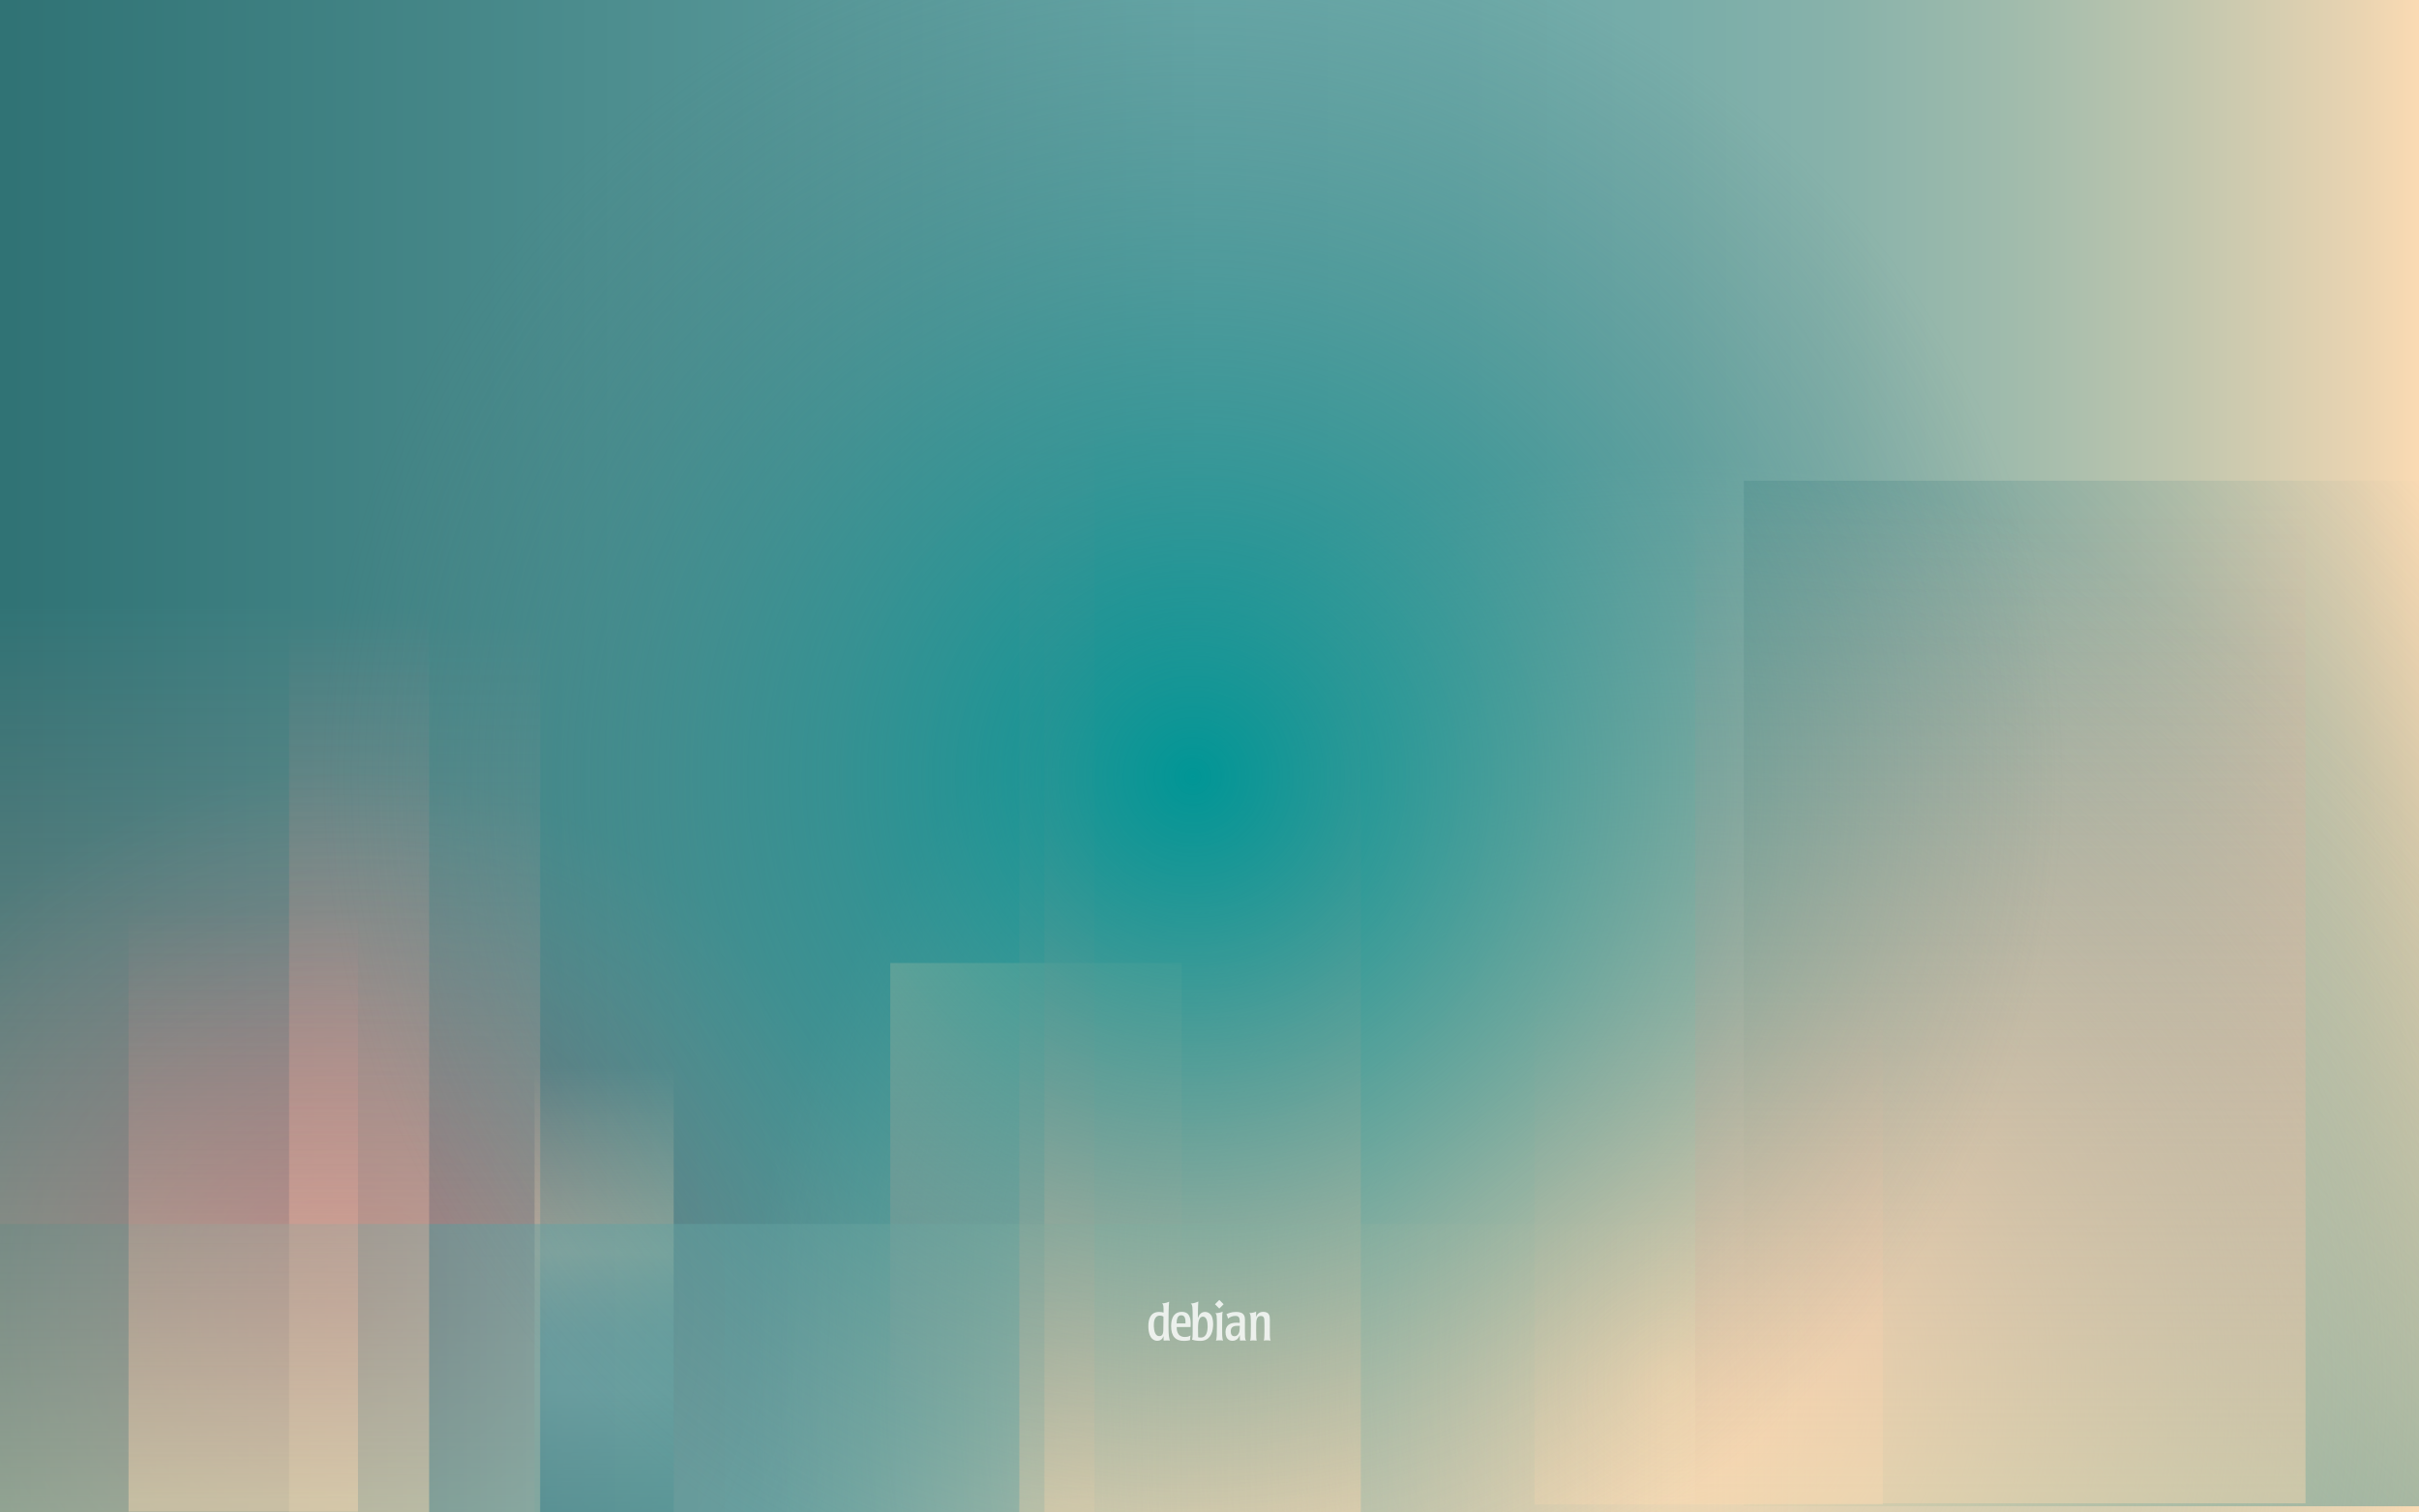
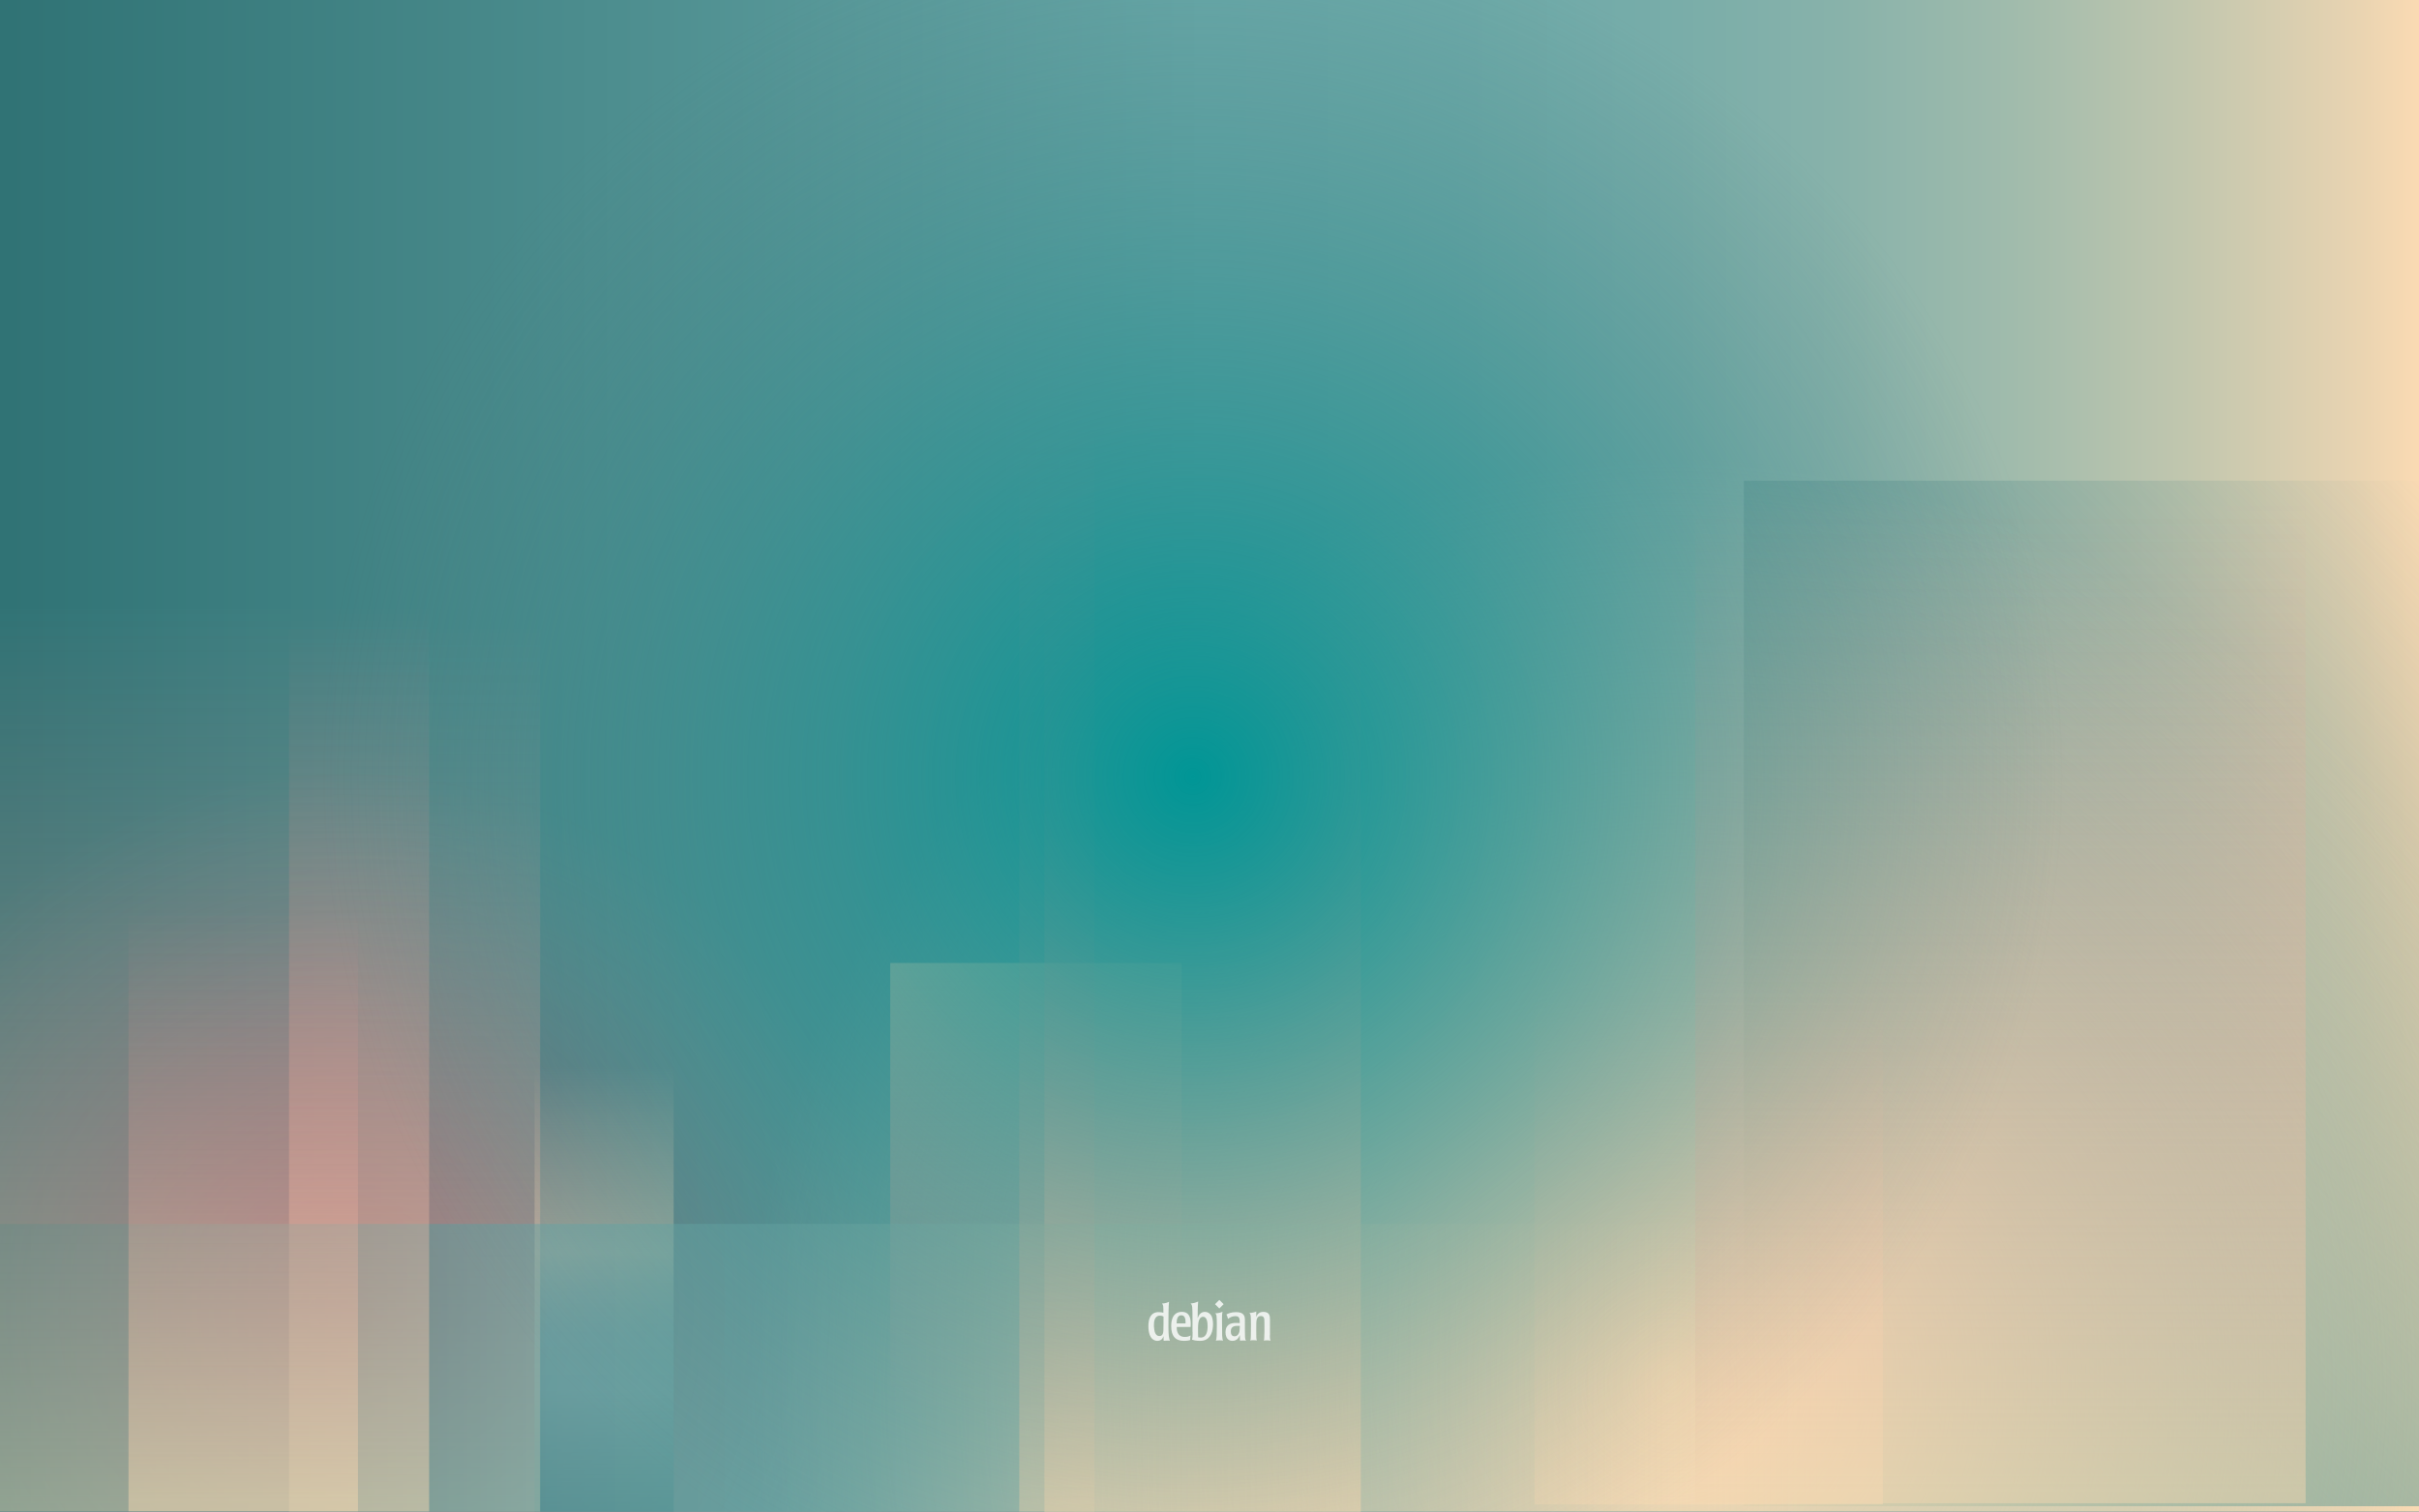
- <svg xmlns="http://www.w3.org/2000/svg" xmlns:xlink="http://www.w3.org/1999/xlink" id="Calque_1" viewBox="0 0 1920 1200">
-   <defs>
-     <style>.cls-1{fill:#284d55;}.cls-2{fill:url(#Dégradé_sans_nom_304-2);}.cls-3{fill:url(#Dégradé_sans_nom_34);}.cls-4{fill:url(#Dégradé_sans_nom_21);}.cls-5{fill:url(#Dégradé_sans_nom_304-7);}.cls-5,.cls-6,.cls-7,.cls-8,.cls-9,.cls-10,.cls-11,.cls-12{opacity:.5;}.cls-6{fill:url(#Dégradé_sans_nom_304-8);}.cls-7{fill:url(#Dégradé_sans_nom_304-6);}.cls-8{fill:url(#Dégradé_sans_nom_304-5);}.cls-9{fill:url(#Dégradé_sans_nom_304-4);}.cls-10{fill:url(#Dégradé_sans_nom_304-3);}.cls-13{fill:url(#Dégradé_sans_nom_153);opacity:.4;}.cls-14{fill:url(#Dégradé_sans_nom_304);opacity:.6;}.cls-11{fill:url(#Dégradé_sans_nom_334);}.cls-12{fill:url(#Dégradé_sans_nom_437);}.cls-15{fill:url(#Dégradé_sans_nom_342);}.cls-16{fill:url(#Dégradé_sans_nom_293);}.cls-17{fill:#fff;opacity:.8;}</style>
-     <linearGradient id="Dégradé_sans_nom_342" x1="-11.05" y1="603.58" x2="1924.77" y2="603.58" gradientUnits="userSpaceOnUse">
-       <stop offset="0" stop-color="#2f7274" />
-       <stop offset=".5" stop-color="#69a8a8" />
-       <stop offset=".6" stop-color="#6ca9a8" />
-       <stop offset=".68" stop-color="#76aca9" />
-       <stop offset=".76" stop-color="#88b2aa" />
-       <stop offset=".83" stop-color="#a0bbac" />
-       <stop offset=".9" stop-color="#c0c6ae" />
-       <stop offset=".97" stop-color="#e7d3b1" />
-       <stop offset="1" stop-color="#fcdbb3" />
+ <svg xmlns="http://www.w3.org/2000/svg" xmlns:xlink="http://www.w3.org/1999/xlink" version="1.1" id="Calque_1" x="0px" y="0px" viewBox="0 0 1920 1200" style="enable-background:new 0 0 1920 1200;" xml:space="preserve">
+   <style type="text/css">
+ 	.st0{clip-path:url(#SVGID_00000070102791688152693400000017517952283359696796_);fill:#284D55;}
+ 	
+ 		.st1{clip-path:url(#SVGID_00000070102791688152693400000017517952283359696796_);fill:url(#SVGID_00000074414536243170286340000014010723481081998259_);}
+ 	
+ 		.st2{opacity:0.6;clip-path:url(#SVGID_00000070102791688152693400000017517952283359696796_);fill:url(#SVGID_00000042718604961302148210000008399140777438302614_);enable-background:new    ;}
+ 	
+ 		.st3{opacity:0.4;clip-path:url(#SVGID_00000070102791688152693400000017517952283359696796_);fill:url(#SVGID_00000085210279399089163150000006264870915278294677_);enable-background:new    ;}
+ 	
+ 		.st4{clip-path:url(#SVGID_00000070102791688152693400000017517952283359696796_);fill:url(#SVGID_00000127027187784307077710000012014405569601474963_);}
+ 	
+ 		.st5{clip-path:url(#SVGID_00000070102791688152693400000017517952283359696796_);fill:url(#SVGID_00000109714524049815787800000013295130029309464211_);}
+ 	
+ 		.st6{opacity:0.5;clip-path:url(#SVGID_00000070102791688152693400000017517952283359696796_);fill:url(#SVGID_00000047049164031207757370000000072350243784658080_);enable-background:new    ;}
+ 	
+ 		.st7{opacity:0.5;clip-path:url(#SVGID_00000070102791688152693400000017517952283359696796_);fill:url(#SVGID_00000005250496754096906370000004960995356861670314_);enable-background:new    ;}
+ 	
+ 		.st8{opacity:0.5;clip-path:url(#SVGID_00000070102791688152693400000017517952283359696796_);fill:url(#SVGID_00000183968059747209728450000006603807789190309257_);enable-background:new    ;}
+ 	
+ 		.st9{clip-path:url(#SVGID_00000070102791688152693400000017517952283359696796_);fill:url(#SVGID_00000034054234539433316220000000807569821713459120_);}
+ 	
+ 		.st10{opacity:0.5;clip-path:url(#SVGID_00000070102791688152693400000017517952283359696796_);fill:url(#SVGID_00000127025163040626733170000015186328412164851338_);enable-background:new    ;}
+ 	
+ 		.st11{opacity:0.5;clip-path:url(#SVGID_00000070102791688152693400000017517952283359696796_);fill:url(#SVGID_00000111900482581030450150000015771590047795769754_);enable-background:new    ;}
+ 	
+ 		.st12{opacity:0.5;clip-path:url(#SVGID_00000070102791688152693400000017517952283359696796_);fill:url(#SVGID_00000152985174850596697330000002480127926616452243_);enable-background:new    ;}
+ 	
+ 		.st13{opacity:0.5;clip-path:url(#SVGID_00000070102791688152693400000017517952283359696796_);fill:url(#SVGID_00000170269027348512669300000004789648259021338776_);enable-background:new    ;}
+ 	
+ 		.st14{opacity:0.5;clip-path:url(#SVGID_00000070102791688152693400000017517952283359696796_);fill:url(#SVGID_00000153673094278495447020000007305597472459488926_);enable-background:new    ;}
+ 	
+ 		.st15{clip-path:url(#SVGID_00000070102791688152693400000017517952283359696796_);fill:url(#SVGID_00000161608434141740821010000004839019550491902887_);}
+ 	
+ 		.st16{opacity:0.8;clip-path:url(#SVGID_00000070102791688152693400000017517952283359696796_);fill:#FFFFFF;enable-background:new    ;}
+ </style>
+   <g>
+     <defs>
+       <rect id="SVGID_1_" width="1920" height="1200" />
+     </defs>
+     <clipPath id="SVGID_00000101822515974939000980000009310920280444927370_">
+       <use xlink:href="#SVGID_1_" style="overflow:visible;" />
+     </clipPath>
+     <rect style="clip-path:url(#SVGID_00000101822515974939000980000009310920280444927370_);fill:#284D55;" width="1920" height="1200" />
+     <linearGradient id="SVGID_00000142869964288243743640000008891406785294679436_" gradientUnits="userSpaceOnUse" x1="-11.05" y1="596.425" x2="1924.77" y2="596.425" gradientTransform="matrix(1 0 0 -1 0 1200)">
+       <stop offset="0" style="stop-color:#2F7274" />
+       <stop offset="0.5" style="stop-color:#69A8A8" />
+       <stop offset="0.6" style="stop-color:#6CA9A8" />
+       <stop offset="0.68" style="stop-color:#76ACA9" />
+       <stop offset="0.76" style="stop-color:#88B2AA" />
+       <stop offset="0.83" style="stop-color:#A0BBAC" />
+       <stop offset="0.9" style="stop-color:#C0C6AE" />
+       <stop offset="0.97" style="stop-color:#E7D3B1" />
+       <stop offset="1" style="stop-color:#FCDBB3" />
    </linearGradient>
-     <linearGradient id="Dégradé_sans_nom_304" x1="342.41" y1="1695.55" x2="700.64" y2="1695.55" gradientTransform="translate(300.75 -751.9)" gradientUnits="userSpaceOnUse">
-       <stop offset="0" stop-color="#f2d6b0" />
-       <stop offset="1" stop-color="#ff8c8e" stop-opacity="0" />
+     <rect x="-11.1" y="-5.6" style="clip-path:url(#SVGID_00000101822515974939000980000009310920280444927370_);fill:url(#SVGID_00000142869964288243743640000008891406785294679436_);" width="1935.8" height="1218.3" />
+     <linearGradient id="SVGID_00000140001652473240264100000002964787082426214570_" gradientUnits="userSpaceOnUse" x1="702.41" y1="-2035.555" x2="1060.64" y2="-2035.555" gradientTransform="matrix(6.123234e-17 1 1 -6.123234e-17 2857.83 62.13)">
+       <stop offset="0" style="stop-color:#F2D6B0" />
+       <stop offset="1" style="stop-color:#FF8C8E;stop-opacity:0" />
    </linearGradient>
-     <radialGradient id="Dégradé_sans_nom_153" cx="277.62" cy="1037.33" fx="277.62" fy="1037.33" r="425.86" gradientUnits="userSpaceOnUse">
-       <stop offset="0" stop-color="#a80030" />
-       <stop offset="1" stop-color="#ff8c8e" stop-opacity="0" />
+     <rect x="706.6" y="764.5" style="opacity:0.6;clip-path:url(#SVGID_00000101822515974939000980000009310920280444927370_);fill:url(#SVGID_00000140001652473240264100000002964787082426214570_);enable-background:new    ;" width="231.3" height="358.2" />
+     <radialGradient id="SVGID_00000125594896074627236400000006330772240461160849_" cx="277.62" cy="162.67" r="425.86" gradientTransform="matrix(1 0 0 -1 0 1200)" gradientUnits="userSpaceOnUse">
+       <stop offset="0" style="stop-color:#A80030" />
+       <stop offset="1" style="stop-color:#FF8C8E;stop-opacity:0" />
    </radialGradient>
-     <linearGradient id="Dégradé_sans_nom_293" x1="2293.1" y1="2078.44" x2="2972.67" y2="1398.87" gradientTransform="translate(-976.3 -949.93)" gradientUnits="userSpaceOnUse">
-       <stop offset="0" stop-color="#487c80" stop-opacity="0" />
-       <stop offset="1" stop-color="#5ea498" />
+     <circle style="opacity:0.4;clip-path:url(#SVGID_00000101822515974939000980000009310920280444927370_);fill:url(#SVGID_00000125594896074627236400000006330772240461160849_);enable-background:new    ;" cx="277.6" cy="1037.3" r="425.9" />
+     <linearGradient id="SVGID_00000042014004221123519780000006194495731878260109_" gradientUnits="userSpaceOnUse" x1="4193.11" y1="-2058.43" x2="4872.68" y2="-1378.86" gradientTransform="matrix(-1 0 0 1 6189.48 2507.37)">
+       <stop offset="0" style="stop-color:#487C80;stop-opacity:0" />
+       <stop offset="1" style="stop-color:#5EA498" />
    </linearGradient>
-     <linearGradient id="Dégradé_sans_nom_304-2" x1="954.55" y1="1201.31" x2="954.55" y2="469.72" gradientTransform="matrix(1,0,0,1,0,0)" xlink:href="#Dégradé_sans_nom_304" />
-     <linearGradient id="Dégradé_sans_nom_437" x1="1096.3" y1="53.05" x2="1467.03" y2="53.05" gradientTransform="translate(-802.15 979.19)" gradientUnits="userSpaceOnUse">
-       <stop offset="0" stop-color="#206f73" stop-opacity=".8" />
-       <stop offset=".31" stop-color="#69a8a8" />
-       <stop offset=".37" stop-color="#6ca9a8" />
-       <stop offset=".43" stop-color="#76aca9" />
-       <stop offset=".48" stop-color="#88b2aa" />
-       <stop offset=".53" stop-color="#a0bbac" />
-       <stop offset=".58" stop-color="#c0c6ae" />
-       <stop offset=".6" stop-color="#d0ccb0" />
-       <stop offset="1" stop-color="#fcdbb3" stop-opacity="0" />
+     <rect x="1384.1" y="381.6" style="clip-path:url(#SVGID_00000101822515974939000980000009310920280444927370_);fill:url(#SVGID_00000042014004221123519780000006194495731878260109_);" width="545" height="814.2" />
+     <linearGradient id="SVGID_00000078020636614790004860000001195693965840256187_" gradientUnits="userSpaceOnUse" x1="954.55" y1="-1.31" x2="954.55" y2="730.28" gradientTransform="matrix(1 0 0 -1 0 1200)">
+       <stop offset="0" style="stop-color:#F2D6B0" />
+       <stop offset="1" style="stop-color:#FF8C8E;stop-opacity:0" />
    </linearGradient>
-     <linearGradient id="Dégradé_sans_nom_304-3" x1="2174.92" y1="2336.54" x2="2538.07" y2="2336.54" gradientTransform="translate(-1227.88 40.38) scale(1.1 .41)" xlink:href="#Dégradé_sans_nom_304" />
-     <linearGradient id="Dégradé_sans_nom_304-4" x1="2158.15" y1="-176.76" x2="2808.47" y2="-176.76" gradientTransform="translate(-2394.03 928.41) scale(1.1 .41)" xlink:href="#Dégradé_sans_nom_304" />
-     <radialGradient id="Dégradé_sans_nom_21" cx="1325.96" cy="1098.48" fx="1325.96" fy="1098.48" r="734.56" gradientUnits="userSpaceOnUse">
-       <stop offset="0" stop-color="#fcdbb3" />
-       <stop offset="1" stop-color="#f2dab8" stop-opacity="0" />
+     <rect x="829" y="469.7" style="clip-path:url(#SVGID_00000101822515974939000980000009310920280444927370_);fill:url(#SVGID_00000078020636614790004860000001195693965840256187_);" width="251.1" height="731.6" />
+     <linearGradient id="SVGID_00000130622342680703396420000013501550170745351053_" gradientUnits="userSpaceOnUse" x1="2636.3" y1="1506.945" x2="3007.03" y2="1506.945" gradientTransform="matrix(6.123234e-17 -1 -1 -6.123234e-17 1986.46 3853.91)">
+       <stop offset="0" style="stop-color:#206F73;stop-opacity:0.8" />
+       <stop offset="0.31" style="stop-color:#69A8A8" />
+       <stop offset="0.37" style="stop-color:#6CA9A8" />
+       <stop offset="0.43" style="stop-color:#76ACA9" />
+       <stop offset="0.48" style="stop-color:#88B2AA" />
+       <stop offset="0.53" style="stop-color:#A0BBAC" />
+       <stop offset="0.58" style="stop-color:#C0C6AE" />
+       <stop offset="0.6" style="stop-color:#D0CCB0" />
+       <stop offset="1" style="stop-color:#FCDBB3;stop-opacity:0" />
+     </linearGradient>
+     <rect x="424.3" y="846.9" style="opacity:0.5;clip-path:url(#SVGID_00000101822515974939000980000009310920280444927370_);fill:url(#SVGID_00000130622342680703396420000013501550170745351053_);enable-background:new    ;" width="110.4" height="370.7" />
+     <linearGradient id="SVGID_00000024695816583916938630000018218305090591759295_" gradientUnits="userSpaceOnUse" x1="3661.283" y1="598.146" x2="4024.434" y2="598.146" gradientTransform="matrix(6.735558e-17 -1.1 -0.41 -2.510526e-17 1601.43 5214.3)">
+       <stop offset="0" style="stop-color:#F2D6B0" />
+       <stop offset="1" style="stop-color:#FF8C8E;stop-opacity:0" />
+     </linearGradient>
+     <rect x="1218" y="796.1" style="opacity:0.5;clip-path:url(#SVGID_00000101822515974939000980000009310920280444927370_);fill:url(#SVGID_00000024695816583916938630000018218305090591759295_);enable-background:new    ;" width="276.4" height="398.2" />
+     <linearGradient id="SVGID_00000089566383137760156020000011916639089045373337_" gradientUnits="userSpaceOnUse" x1="3644.513" y1="3103.268" x2="4294.833" y2="3103.268" gradientTransform="matrix(6.735558e-17 -1.1 -0.41 -2.510526e-17 1601.43 5214.3)">
+       <stop offset="0" style="stop-color:#F2D6B0" />
+       <stop offset="1" style="stop-color:#FF8C8E;stop-opacity:0" />
+     </linearGradient>
+     <rect x="229.4" y="499.6" style="opacity:0.5;clip-path:url(#SVGID_00000101822515974939000980000009310920280444927370_);fill:url(#SVGID_00000089566383137760156020000011916639089045373337_);enable-background:new    ;" width="199.3" height="713.1" />
+     <radialGradient id="SVGID_00000007419202034342026760000000533978854790371985_" cx="1325.96" cy="101.52" r="734.56" gradientTransform="matrix(1 0 0 -1 0 1200)" gradientUnits="userSpaceOnUse">
+       <stop offset="0" style="stop-color:#FCDBB3" />
+       <stop offset="1" style="stop-color:#F2DAB8;stop-opacity:0" />
    </radialGradient>
-     <linearGradient id="Dégradé_sans_nom_334" x1="-3.01" y1="1086.53" x2="1443.07" y2="1086.53" gradientUnits="userSpaceOnUse">
-       <stop offset="0" stop-color="#206f73" />
-       <stop offset=".31" stop-color="#69a8a8" />
-       <stop offset=".37" stop-color="#6ca9a8" />
-       <stop offset=".43" stop-color="#76aca9" />
-       <stop offset=".48" stop-color="#88b2aa" />
-       <stop offset=".53" stop-color="#a0bbac" />
-       <stop offset=".58" stop-color="#c0c6ae" />
-       <stop offset=".6" stop-color="#d0ccb0" />
-       <stop offset="1" stop-color="#fcdbb3" stop-opacity="0" />
+     <circle style="clip-path:url(#SVGID_00000101822515974939000980000009310920280444927370_);fill:url(#SVGID_00000007419202034342026760000000533978854790371985_);" cx="1326" cy="1098.5" r="734.6" />
+     <linearGradient id="SVGID_00000042008032187185329140000000063605067726203532_" gradientUnits="userSpaceOnUse" x1="-3.01" y1="113.465" x2="1443.07" y2="113.465" gradientTransform="matrix(1 0 0 -1 0 1200)">
+       <stop offset="0" style="stop-color:#206F73" />
+       <stop offset="0.31" style="stop-color:#69A8A8" />
+       <stop offset="0.37" style="stop-color:#6CA9A8" />
+       <stop offset="0.43" style="stop-color:#76ACA9" />
+       <stop offset="0.48" style="stop-color:#88B2AA" />
+       <stop offset="0.53" style="stop-color:#A0BBAC" />
+       <stop offset="0.58" style="stop-color:#C0C6AE" />
+       <stop offset="0.6" style="stop-color:#D0CCB0" />
+       <stop offset="1" style="stop-color:#FCDBB3;stop-opacity:0" />
    </linearGradient>
-     <linearGradient id="Dégradé_sans_nom_304-5" x1="2157.47" y1="-581.52" x2="2822.38" y2="-581.52" gradientTransform="translate(-2566.7 1086.56) scale(1.1 .41)" xlink:href="#Dégradé_sans_nom_304" />
-     <linearGradient id="Dégradé_sans_nom_304-6" x1="2166.97" y1="1070.64" x2="2950.88" y2="1070.64" gradientTransform="translate(-1967.18 335.73) scale(1.1 .41)" xlink:href="#Dégradé_sans_nom_304" />
-     <linearGradient id="Dégradé_sans_nom_304-7" x1="2169.67" y1="-509.62" x2="2601.23" y2="-509.62" gradientTransform="translate(-2422.75 1171.75) scale(1.1 .41)" xlink:href="#Dégradé_sans_nom_304" />
-     <linearGradient id="Dégradé_sans_nom_304-8" x1="2175.72" y1="2903.17" x2="2897.99" y2="2903.17" gradientTransform="translate(-1194.1 -388.95) scale(1.1 .41)" xlink:href="#Dégradé_sans_nom_304" />
-     <radialGradient id="Dégradé_sans_nom_34" cx="946.79" cy="616.51" fx="946.79" fy="616.51" r="691.56" gradientUnits="userSpaceOnUse">
-       <stop offset="0" stop-color="#009696" />
-       <stop offset="1" stop-color="#497e81" stop-opacity="0" />
+     <rect x="-3" y="971.7" style="opacity:0.5;clip-path:url(#SVGID_00000101822515974939000980000009310920280444927370_);fill:url(#SVGID_00000042008032187185329140000000063605067726203532_);enable-background:new    ;" width="1446.1" height="229.6" />
+     <linearGradient id="SVGID_00000066479678626442790890000008780393708557719730_" gradientUnits="userSpaceOnUse" x1="3643.834" y1="3506.683" x2="4308.744" y2="3506.683" gradientTransform="matrix(6.735558e-17 -1.1 -0.41 -2.510526e-17 1601.43 5214.3)">
+       <stop offset="0" style="stop-color:#F2D6B0" />
+       <stop offset="1" style="stop-color:#FF8C8E;stop-opacity:0" />
+     </linearGradient>
+     <rect x="-13.2" y="484.3" style="opacity:0.5;clip-path:url(#SVGID_00000101822515974939000980000009310920280444927370_);fill:url(#SVGID_00000066479678626442790890000008780393708557719730_);enable-background:new    ;" width="353.8" height="729.1" />
+     <linearGradient id="SVGID_00000026844640449971073790000012918478886501239198_" gradientUnits="userSpaceOnUse" x1="3653.334" y1="1859.939" x2="4437.244" y2="1859.939" gradientTransform="matrix(6.735558e-17 -1.1 -0.41 -2.510526e-17 1601.44 5214.3)">
+       <stop offset="0" style="stop-color:#F2D6B0" />
+       <stop offset="1" style="stop-color:#FF8C8E;stop-opacity:0" />
+     </linearGradient>
+     <rect x="809" y="343.5" style="opacity:0.5;clip-path:url(#SVGID_00000101822515974939000980000009310920280444927370_);fill:url(#SVGID_00000026844640449971073790000012918478886501239198_);enable-background:new    ;" width="59.7" height="859.6" />
+     <linearGradient id="SVGID_00000005969786599837709840000017609901467630106028_" gradientUnits="userSpaceOnUse" x1="3656.033" y1="3435.037" x2="4087.593" y2="3435.037" gradientTransform="matrix(6.735558e-17 -1.1 -0.41 -2.510526e-17 1601.44 5214.3)">
+       <stop offset="0" style="stop-color:#F2D6B0" />
+       <stop offset="1" style="stop-color:#FF8C8E;stop-opacity:0" />
+     </linearGradient>
+     <rect x="102" y="726.9" style="opacity:0.5;clip-path:url(#SVGID_00000101822515974939000980000009310920280444927370_);fill:url(#SVGID_00000005969786599837709840000017609901467630106028_);enable-background:new    ;" width="182.1" height="473.2" />
+     <linearGradient id="SVGID_00000124124888312056878170000001549243868563287174_" gradientUnits="userSpaceOnUse" x1="3662.084" y1="33.402" x2="4384.354" y2="33.402" gradientTransform="matrix(6.735558e-17 -1.1 -0.41 -2.510526e-17 1601.44 5214.3)">
+       <stop offset="0" style="stop-color:#F2D6B0" />
+       <stop offset="1" style="stop-color:#FF8C8E;stop-opacity:0" />
+     </linearGradient>
+     <rect x="1345.6" y="401.4" style="opacity:0.5;clip-path:url(#SVGID_00000101822515974939000980000009310920280444927370_);fill:url(#SVGID_00000124124888312056878170000001549243868563287174_);enable-background:new    ;" width="484.4" height="792" />
+     <radialGradient id="SVGID_00000003793271524072501240000014992027034148072585_" cx="946.79" cy="583.49" r="691.56" gradientTransform="matrix(1 0 0 -1 0 1200)" gradientUnits="userSpaceOnUse">
+       <stop offset="0" style="stop-color:#009696" />
+       <stop offset="1" style="stop-color:#497E81;stop-opacity:0" />
    </radialGradient>
-   </defs>
-   <rect class="cls-1" width="1920" height="1200" />
-   <rect class="cls-15" x="-11.05" y="-5.58" width="1935.82" height="1218.31" />
-   <rect class="cls-14" x="643.16" y="828.01" width="358.23" height="231.29" transform="translate(1765.93 121.38) rotate(90)" />
-   <circle class="cls-13" cx="277.62" cy="1037.33" r="425.86" />
-   <rect class="cls-16" x="1384.11" y="381.63" width="544.97" height="814.17" transform="translate(3313.18 1577.44) rotate(180)" />
-   <rect class="cls-2" x="829" y="469.72" width="251.1" height="731.59" />
-   <rect class="cls-12" x="294.15" y="977.03" width="370.73" height="110.43" transform="translate(-552.73 1511.76) rotate(-90)" />
-   <rect class="cls-10" x="1157.08" y="857.05" width="398.22" height="276.38" transform="translate(360.95 2351.42) rotate(-90)" />
-   <rect class="cls-9" x="-27.47" y="756.52" width="713.13" height="199.3" transform="translate(-527.08 1185.27) rotate(-90)" />
-   <circle class="cls-4" cx="1325.96" cy="1098.48" r="734.56" />
-   <rect class="cls-11" x="-3.01" y="971.74" width="1446.08" height="229.59" />
-   <rect class="cls-8" x="-200.87" y="672.01" width="729.12" height="353.82" transform="translate(-685.23 1012.6) rotate(-90)" />
-   <rect class="cls-7" x="409.05" y="743.43" width="859.62" height="59.65" transform="translate(65.61 1612.12) rotate(-90)" />
-   <rect class="cls-5" x="-43.55" y="872.43" width="473.24" height="182.11" transform="translate(-770.41 1156.55) rotate(-90)" />
-   <rect class="cls-6" x="1191.73" y="555.27" width="792.02" height="484.37" transform="translate(790.29 2385.2) rotate(-90)" />
-   <circle class="cls-3" cx="946.79" cy="616.51" r="691.56" />
-   <path class="cls-17" d="m923.46,1047.91s-.04,6.7-.12,8.44c-.08,1.4-.21,4.42-3.18,4.42s-3.8-3.52-4.05-5.04c-.29-1.7-.29-3.1-.29-3.72,0-1.99.12-7.53,4.8-7.53,1.41,0,2.19.42,2.81.74l.04,2.69Zm-11.99,4.88c0,11.66,6.2,11.66,7.11,11.66,2.56,0,4.22-1.41,4.92-3.85l.08,3.68c.79-.04,1.57-.12,2.85-.12.46,0,.83,0,1.16.04.33,0,.66.04,1.03.08-.66-1.32-1.16-4.3-1.16-10.75s0-16.91.54-20.14c-1.49.7-2.77,1.16-5.58,1.41,1.12,1.2,1.12,1.82,1.12,7.28-.78-.25-1.78-.54-3.47-.54-7.4,0-8.6,6.45-8.6,11.25" />
-   <path class="cls-17" d="m933.89,1050.68c.04-3.43.75-6.49,3.68-6.49,3.23,0,3.47,3.56,3.39,6.49h-7.07Zm11.17.42c0-4.84-.95-9.6-7.07-9.6-8.44,0-8.44,9.35-8.44,11.33,0,8.4,3.76,11.7,10.09,11.7,2.81,0,4.18-.41,4.92-.62-.04-1.49.17-2.44.42-3.72-.87.54-1.99,1.24-4.47,1.24-6.45,0-6.54-5.87-6.54-7.9h11l.08-2.44" />
-   <path class="cls-17" d="m958.51,1052.87c0,3.85-.7,9.02-5.5,9.02-.66,0-1.49-.13-2.03-.25-.08-1.49-.08-4.05-.08-7.03,0-3.56.37-5.42.66-6.33.87-2.94,2.81-2.98,3.18-2.98,3.14,0,3.76,4.34,3.76,7.57Zm-11.87,4.51c0,3.06,0,4.8-.5,6.12,1.7.66,3.8,1.03,6.33,1.03,1.61,0,6.29,0,8.81-5.17,1.2-2.4,1.61-5.63,1.61-8.07,0-1.49-.17-4.76-1.36-6.82-1.16-1.94-3.02-2.94-5-2.94-3.97,0-5.13,3.31-5.75,5,0-2.11.04-9.47.37-13.23-2.69,1.24-4.34,1.45-6.12,1.61,1.61.66,1.61,3.39,1.61,12.28v10.17" />
-   <path class="cls-17" d="m970.85,1064.28c-.83-.12-1.41-.21-2.61-.21-1.32,0-2.23.08-3.18.21.41-.79.58-1.16.7-3.85.17-3.68.21-13.53-.08-15.59-.21-1.57-.58-1.82-1.16-2.23,3.39-.33,4.34-.58,5.91-1.32-.33,1.82-.37,2.73-.37,5.5-.08,14.27-.12,15.8.79,17.5" />
-   <path class="cls-17" d="m984.09,1052.58c-.08,2.61-.12,4.43-.83,5.87-.87,1.86-2.32,2.4-3.39,2.4-2.48,0-3.02-2.07-3.02-4.09,0-3.89,3.47-4.18,5.04-4.18h2.19Zm-11.37,5.09c0,2.61.79,5.21,3.1,6.33,1.03.46,2.07.46,2.4.46,3.81,0,5.09-2.81,5.87-4.55-.04,1.82,0,2.94.12,4.38.74-.04,1.49-.12,2.73-.12.7,0,1.36.08,2.07.12-.46-.7-.7-1.12-.83-2.73-.08-1.57-.08-3.14-.08-5.33l.04-8.44c0-3.14-.83-6.25-7.03-6.25-4.09,0-6.49,1.24-7.69,1.86.5.91.91,1.69,1.28,3.47,1.61-1.41,3.72-2.15,5.87-2.15,3.43,0,3.43,2.28,3.43,5.5-.79-.04-1.45-.12-2.57-.12-5.25,0-8.73,2.02-8.73,7.57" />
-   <path class="cls-17" d="m1007.91,1060.19c.04,1.41.04,2.9.62,4.09-.91-.08-1.45-.21-3.14-.21-.99,0-1.53.08-2.32.21.16-.54.25-.74.33-1.45.12-.95.21-4.14.21-5.25v-4.47c0-1.94,0-4.76-.13-5.75-.08-.7-.29-2.6-2.69-2.6s-3.14,1.74-3.43,3.14c-.33,1.45-.33,3.02-.33,9.14.04,5.29.04,5.79.45,7.24-.7-.08-1.57-.16-2.81-.16-.99,0-1.65.04-2.48.16.29-.66.46-.99.54-3.31.08-2.28.25-13.44-.13-16.09-.21-1.61-.62-1.99-1.07-2.4,3.35-.17,4.42-.7,5.46-1.24v4.38c.5-1.28,1.53-4.14,5.67-4.14,5.17,0,5.21,3.76,5.25,6.24v12.45" />
-   <path class="cls-17" d="m971.2,1035.44l-3.43,3.42-3.42-3.42,3.42-3.42,3.43,3.42" />
+     <circle style="clip-path:url(#SVGID_00000101822515974939000980000009310920280444927370_);fill:url(#SVGID_00000003793271524072501240000014992027034148072585_);" cx="946.8" cy="616.5" r="691.6" />
+     <path style="opacity:0.8;clip-path:url(#SVGID_00000101822515974939000980000009310920280444927370_);fill:#FFFFFF;enable-background:new    ;" d="   M923.5,1047.9c0,0,0,6.7-0.1,8.4c-0.1,1.4-0.2,4.4-3.2,4.4s-3.8-3.5-4-5c-0.3-1.7-0.3-3.1-0.3-3.7c0-2,0.1-7.5,4.8-7.5   c1.4,0,2.2,0.4,2.8,0.7L923.5,1047.9L923.5,1047.9z M911.5,1052.8c0,11.7,6.2,11.7,7.1,11.7c2.6,0,4.2-1.4,4.9-3.8l0.1,3.7   c0.8,0,1.6-0.1,2.8-0.1c0.5,0,0.8,0,1.2,0c0.3,0,0.7,0,1,0.1c-0.7-1.3-1.2-4.3-1.2-10.8s0-16.9,0.5-20.1c-1.5,0.7-2.8,1.2-5.6,1.4   c1.1,1.2,1.1,1.8,1.1,7.3c-0.8-0.2-1.8-0.5-3.5-0.5C912.7,1041.5,911.5,1048,911.5,1052.8" />
+     <path style="opacity:0.8;clip-path:url(#SVGID_00000101822515974939000980000009310920280444927370_);fill:#FFFFFF;enable-background:new    ;" d="   M933.9,1050.7c0-3.4,0.8-6.5,3.7-6.5c3.2,0,3.5,3.6,3.4,6.5H933.9z M945.1,1051.1c0-4.8-1-9.6-7.1-9.6c-8.4,0-8.4,9.3-8.4,11.3   c0,8.4,3.8,11.7,10.1,11.7c2.8,0,4.2-0.4,4.9-0.6c0-1.5,0.2-2.4,0.4-3.7c-0.9,0.5-2,1.2-4.5,1.2c-6.5,0-6.5-5.9-6.5-7.9h11   L945.1,1051.1" />
+     <path style="opacity:0.8;clip-path:url(#SVGID_00000101822515974939000980000009310920280444927370_);fill:#FFFFFF;enable-background:new    ;" d="   M958.5,1052.9c0,3.8-0.7,9-5.5,9c-0.7,0-1.5-0.1-2-0.2c-0.1-1.5-0.1-4.1-0.1-7c0-3.6,0.4-5.4,0.7-6.3c0.9-2.9,2.8-3,3.2-3   C957.9,1045.3,958.5,1049.6,958.5,1052.9L958.5,1052.9z M946.6,1057.4c0,3.1,0,4.8-0.5,6.1c1.7,0.7,3.8,1,6.3,1   c1.6,0,6.3,0,8.8-5.2c1.2-2.4,1.6-5.6,1.6-8.1c0-1.5-0.2-4.8-1.4-6.8c-1.2-1.9-3-2.9-5-2.9c-4,0-5.1,3.3-5.8,5   c0-2.1,0-9.5,0.4-13.2c-2.7,1.2-4.3,1.4-6.1,1.6c1.6,0.7,1.6,3.4,1.6,12.3V1057.4" />
+     <path style="opacity:0.8;clip-path:url(#SVGID_00000101822515974939000980000009310920280444927370_);fill:#FFFFFF;enable-background:new    ;" d="   M970.8,1064.3c-0.8-0.1-1.4-0.2-2.6-0.2c-1.3,0-2.2,0.1-3.2,0.2c0.4-0.8,0.6-1.2,0.7-3.8c0.2-3.7,0.2-13.5-0.1-15.6   c-0.2-1.6-0.6-1.8-1.2-2.2c3.4-0.3,4.3-0.6,5.9-1.3c-0.3,1.8-0.4,2.7-0.4,5.5C970,1061.1,969.9,1062.6,970.8,1064.3" />
+     <path style="opacity:0.8;clip-path:url(#SVGID_00000101822515974939000980000009310920280444927370_);fill:#FFFFFF;enable-background:new    ;" d="   M984.1,1052.6c-0.1,2.6-0.1,4.4-0.8,5.9c-0.9,1.9-2.3,2.4-3.4,2.4c-2.5,0-3-2.1-3-4.1c0-3.9,3.5-4.2,5-4.2H984.1L984.1,1052.6z    M972.7,1057.7c0,2.6,0.8,5.2,3.1,6.3c1,0.5,2.1,0.5,2.4,0.5c3.8,0,5.1-2.8,5.9-4.6c0,1.8,0,2.9,0.1,4.4c0.7,0,1.5-0.1,2.7-0.1   c0.7,0,1.4,0.1,2.1,0.1c-0.5-0.7-0.7-1.1-0.8-2.7c-0.1-1.6-0.1-3.1-0.1-5.3l0-8.4c0-3.1-0.8-6.2-7-6.2c-4.1,0-6.5,1.2-7.7,1.9   c0.5,0.9,0.9,1.7,1.3,3.5c1.6-1.4,3.7-2.2,5.9-2.2c3.4,0,3.4,2.3,3.4,5.5c-0.8,0-1.5-0.1-2.6-0.1   C976.2,1050.1,972.7,1052.1,972.7,1057.7" />
+     <path style="opacity:0.8;clip-path:url(#SVGID_00000101822515974939000980000009310920280444927370_);fill:#FFFFFF;enable-background:new    ;" d="   M1007.9,1060.2c0,1.4,0,2.9,0.6,4.1c-0.9-0.1-1.5-0.2-3.1-0.2c-1,0-1.5,0.1-2.3,0.2c0.2-0.5,0.2-0.7,0.3-1.4   c0.1-0.9,0.2-4.1,0.2-5.2v-4.5c0-1.9,0-4.8-0.1-5.8c-0.1-0.7-0.3-2.6-2.7-2.6s-3.1,1.7-3.4,3.1c-0.3,1.4-0.3,3-0.3,9.1   c0,5.3,0,5.8,0.5,7.2c-0.7-0.1-1.6-0.2-2.8-0.2c-1,0-1.7,0-2.5,0.2c0.3-0.7,0.5-1,0.5-3.3c0.1-2.3,0.2-13.4-0.1-16.1   c-0.2-1.6-0.6-2-1.1-2.4c3.3-0.2,4.4-0.7,5.5-1.2v4.4c0.5-1.3,1.5-4.1,5.7-4.1c5.2,0,5.2,3.8,5.2,6.2V1060.2" />
+     <path style="opacity:0.8;clip-path:url(#SVGID_00000101822515974939000980000009310920280444927370_);fill:#FFFFFF;enable-background:new    ;" d="   M971.2,1035.4l-3.4,3.4l-3.4-3.4l3.4-3.4L971.2,1035.4" />
+   </g>
</svg>
